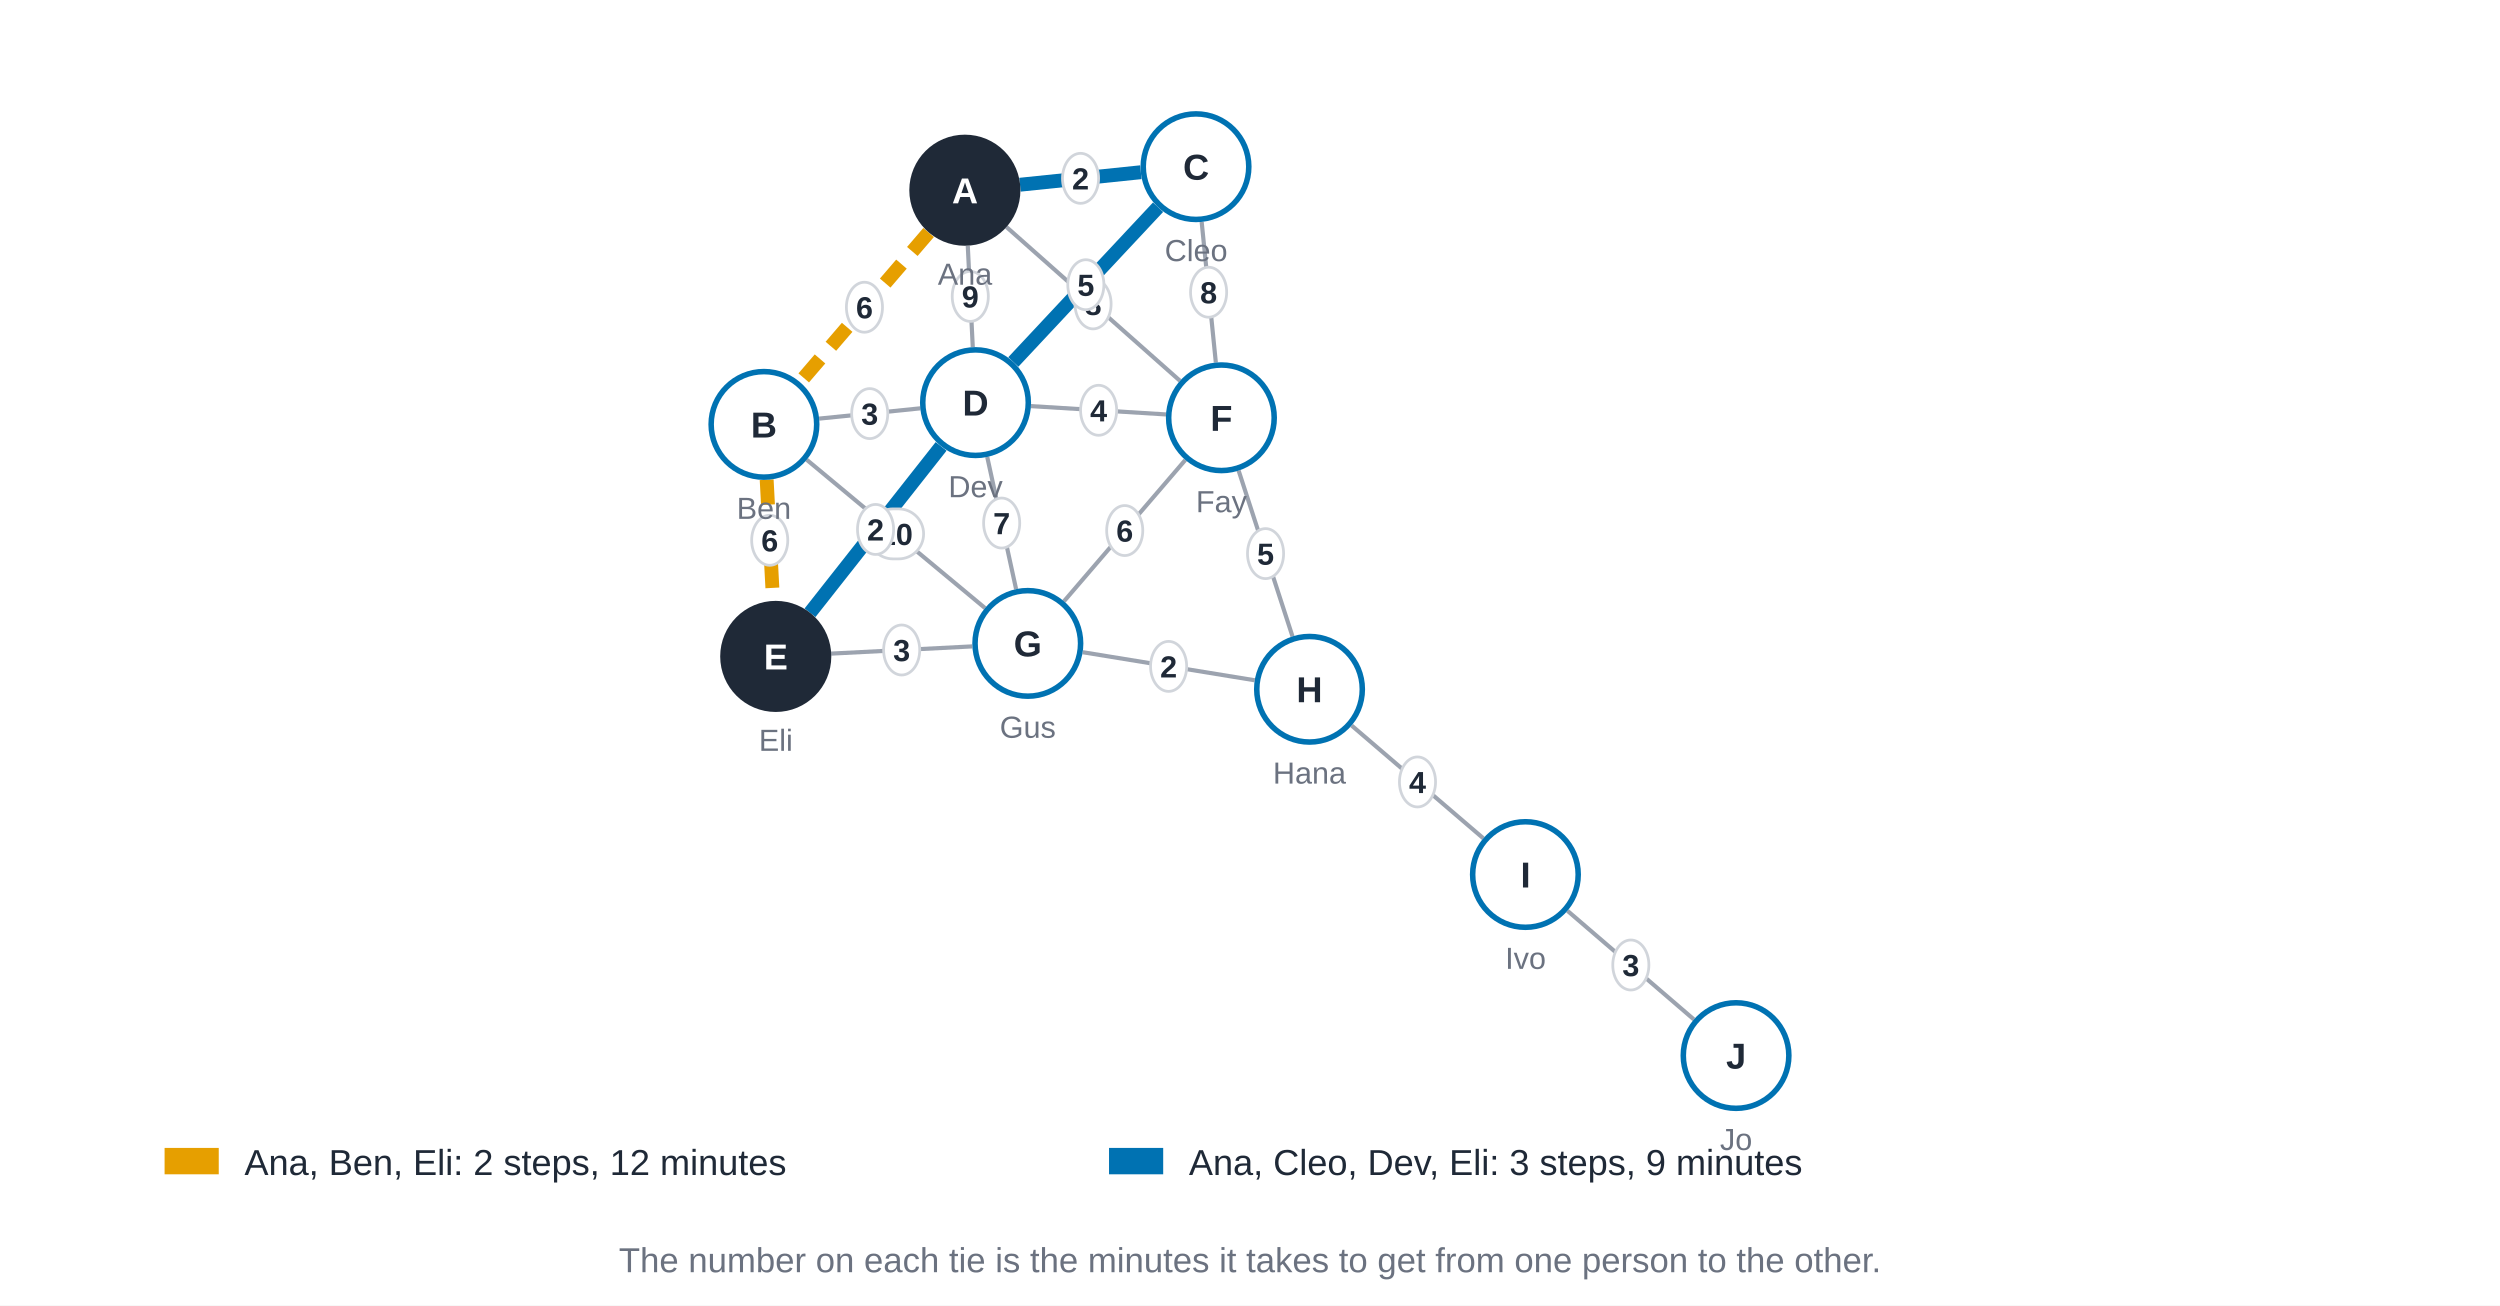
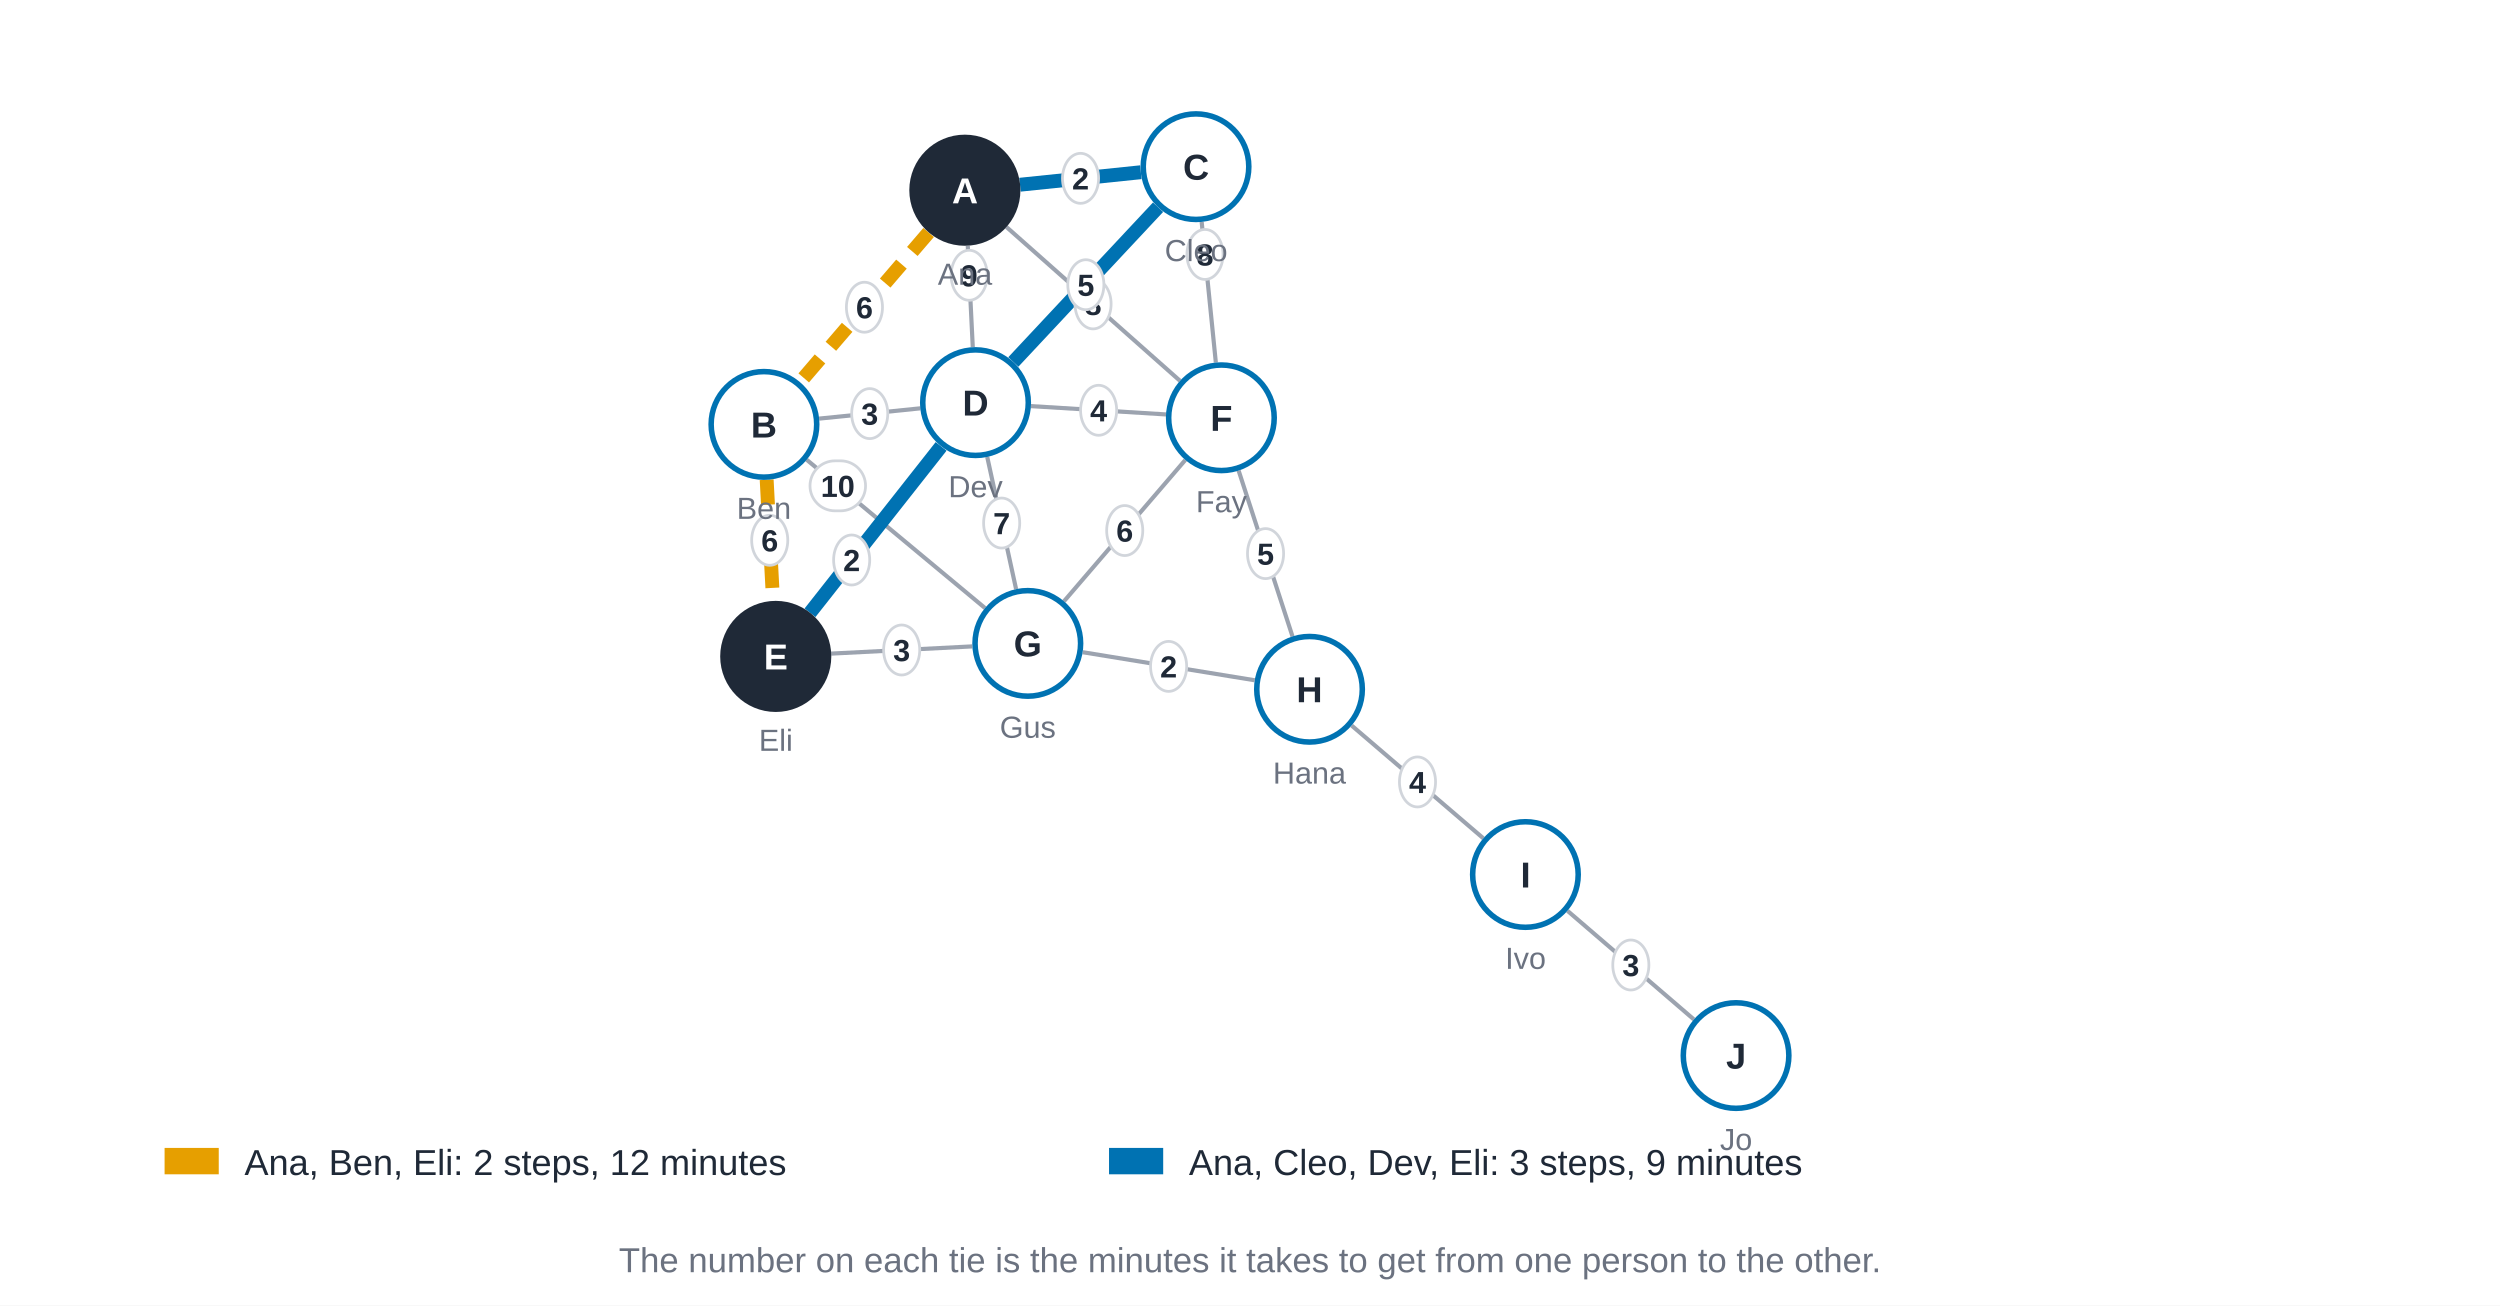
<svg xmlns="http://www.w3.org/2000/svg" viewBox="0 0 900 470" width="900" height="470" role="img" font-family="system-ui, &quot;Helvetica Neue&quot;, Arial, sans-serif">
  <defs />
  <rect width="900" height="470" fill="#ffffff" />
  <line x1="334.3" y1="83.7" x2="288.0" y2="137.6" stroke="#E69F00" stroke-width="5" stroke-dasharray="9 6" />
  <line x1="367.2" y1="66.5" x2="410.7" y2="62.0" stroke="#0072B2" stroke-width="5" />
  <line x1="348.4" y1="88.5" x2="350.2" y2="125.0" stroke="#9ca3af" stroke-width="1.5" />
  <line x1="362.3" y1="81.7" x2="424.8" y2="137.1" stroke="#9ca3af" stroke-width="1.5" />
  <line x1="294.9" y1="150.7" x2="331.3" y2="147.0" stroke="#9ca3af" stroke-width="1.5" />
  <line x1="276.0" y1="172.7" x2="278.3" y2="216.3" stroke="#E69F00" stroke-width="5" stroke-dasharray="9 6" />
  <line x1="290.4" y1="165.5" x2="354.6" y2="218.9" stroke="#9ca3af" stroke-width="1.5" />
  <line x1="416.9" y1="74.6" x2="364.8" y2="130.3" stroke="#0072B2" stroke-width="5" />
  <line x1="432.6" y1="79.9" x2="437.7" y2="130.5" stroke="#9ca3af" stroke-width="1.5" />
  <line x1="338.8" y1="160.7" x2="291.6" y2="220.6" stroke="#0072B2" stroke-width="5" />
  <line x1="371.1" y1="146.2" x2="419.8" y2="149.2" stroke="#9ca3af" stroke-width="1.5" />
  <line x1="355.4" y1="164.5" x2="365.8" y2="212.1" stroke="#9ca3af" stroke-width="1.5" />
  <line x1="299.2" y1="235.3" x2="350.0" y2="232.7" stroke="#9ca3af" stroke-width="1.5" />
  <line x1="426.7" y1="165.6" x2="383.0" y2="216.5" stroke="#9ca3af" stroke-width="1.5" />
  <line x1="445.9" y1="169.4" x2="465.3" y2="229.1" stroke="#9ca3af" stroke-width="1.5" />
  <line x1="389.8" y1="234.8" x2="451.7" y2="244.9" stroke="#9ca3af" stroke-width="1.5" />
  <line x1="486.6" y1="261.2" x2="534.0" y2="301.8" stroke="#9ca3af" stroke-width="1.5" />
  <line x1="564.3" y1="327.9" x2="609.8" y2="367.0" stroke="#9ca3af" stroke-width="1.5" />
  <circle cx="347.351" cy="68.478" r="19" fill="#1f2937" stroke="#1f2937" stroke-width="2" />
  <text x="347.4" y="73.2" font-size="13" text-anchor="middle" font-weight="600" fill="#ffffff">A</text>
  <circle cx="275.015" cy="152.774" r="19" fill="#ffffff" stroke="#0072B2" stroke-width="2" />
  <text x="275.0" y="157.5" font-size="13" text-anchor="middle" font-weight="600" fill="#1f2937">B</text>
  <circle cx="430.566" cy="60.0" r="19" fill="#ffffff" stroke="#0072B2" stroke-width="2" />
  <text x="430.6" y="64.7" font-size="13" text-anchor="middle" font-weight="600" fill="#1f2937">C</text>
  <circle cx="351.187" cy="144.954" r="19" fill="#ffffff" stroke="#0072B2" stroke-width="2" />
  <text x="351.2" y="149.6" font-size="13" text-anchor="middle" font-weight="600" fill="#1f2937">D</text>
  <circle cx="279.269" cy="236.311" r="19" fill="#1f2937" stroke="#1f2937" stroke-width="2" />
  <text x="279.3" y="241.0" font-size="13" text-anchor="middle" font-weight="600" fill="#ffffff">E</text>
  <circle cx="439.716" cy="150.404" r="19" fill="#ffffff" stroke="#0072B2" stroke-width="2" />
  <text x="439.7" y="155.1" font-size="13" text-anchor="middle" font-weight="600" fill="#1f2937">F</text>
  <circle cx="370.015" cy="231.629" r="19" fill="#ffffff" stroke="#0072B2" stroke-width="2" />
  <text x="370.0" y="236.3" font-size="13" text-anchor="middle" font-weight="600" fill="#1f2937">G</text>
  <circle cx="471.431" cy="248.137" r="19" fill="#ffffff" stroke="#0072B2" stroke-width="2" />
  <text x="471.4" y="252.8" font-size="13" text-anchor="middle" font-weight="600" fill="#1f2937">H</text>
  <circle cx="549.153" cy="314.827" r="19" fill="#ffffff" stroke="#0072B2" stroke-width="2" />
  <text x="549.2" y="319.5" font-size="13" text-anchor="middle" font-weight="600" fill="#1f2937">I</text>
  <circle cx="624.985" cy="380.0" r="19" fill="#ffffff" stroke="#0072B2" stroke-width="2" />
  <text x="625.0" y="384.7" font-size="13" text-anchor="middle" font-weight="600" fill="#1f2937">J</text>
  <rect x="304.7" y="101.6" width="13" height="18" rx="9" fill="#ffffff" stroke="#d1d5db" stroke-width="1" />
  <text x="311.2" y="114.6" font-size="11" text-anchor="middle" font-weight="600" fill="#1f2937">6</text>
  <rect x="382.5" y="55.2" width="13" height="18" rx="9" fill="#ffffff" stroke="#d1d5db" stroke-width="1" />
  <text x="389.0" y="68.2" font-size="11" text-anchor="middle" font-weight="600" fill="#1f2937">2</text>
-   <rect x="342.8" y="97.7" width="13" height="18" rx="9" fill="#ffffff" stroke="#d1d5db" stroke-width="1" />
-   <text x="349.3" y="110.7" font-size="11" text-anchor="middle" font-weight="600" fill="#1f2937">9</text>
+   <rect x="342.4" y="90.1" width="13" height="18" rx="9" fill="#ffffff" stroke="#d1d5db" stroke-width="1" />
+   <text x="348.9" y="103.1" font-size="11" text-anchor="middle" font-weight="600" fill="#1f2937">9</text>
  <rect x="387.0" y="100.4" width="13" height="18" rx="9" fill="#ffffff" stroke="#d1d5db" stroke-width="1" />
  <text x="393.5" y="113.4" font-size="11" text-anchor="middle" font-weight="600" fill="#1f2937">8</text>
  <rect x="306.6" y="139.9" width="13" height="18" rx="9" fill="#ffffff" stroke="#d1d5db" stroke-width="1" />
  <text x="313.1" y="152.9" font-size="11" text-anchor="middle" font-weight="600" fill="#1f2937">3</text>
  <rect x="270.6" y="185.5" width="13" height="18" rx="9" fill="#ffffff" stroke="#d1d5db" stroke-width="1" />
  <text x="277.1" y="198.5" font-size="11" text-anchor="middle" font-weight="600" fill="#1f2937">6</text>
-   <rect x="312.5" y="183.2" width="20" height="18" rx="9" fill="#ffffff" stroke="#d1d5db" stroke-width="1" />
-   <text x="322.5" y="196.2" font-size="11" text-anchor="middle" font-weight="600" fill="#1f2937">10</text>
+   <rect x="291.6" y="165.9" width="20" height="18" rx="9" fill="#ffffff" stroke="#d1d5db" stroke-width="1" />
+   <text x="301.6" y="178.9" font-size="11" text-anchor="middle" font-weight="600" fill="#1f2937">10</text>
  <rect x="384.4" y="93.5" width="13" height="18" rx="9" fill="#ffffff" stroke="#d1d5db" stroke-width="1" />
  <text x="390.9" y="106.5" font-size="11" text-anchor="middle" font-weight="600" fill="#1f2937">5</text>
-   <rect x="428.6" y="96.2" width="13" height="18" rx="9" fill="#ffffff" stroke="#d1d5db" stroke-width="1" />
-   <text x="435.1" y="109.2" font-size="11" text-anchor="middle" font-weight="600" fill="#1f2937">8</text>
-   <rect x="308.7" y="181.6" width="13" height="18" rx="9" fill="#ffffff" stroke="#d1d5db" stroke-width="1" />
-   <text x="315.2" y="194.6" font-size="11" text-anchor="middle" font-weight="600" fill="#1f2937">2</text>
+   <rect x="427.3" y="82.6" width="13" height="18" rx="9" fill="#ffffff" stroke="#d1d5db" stroke-width="1" />
+   <text x="433.8" y="95.6" font-size="11" text-anchor="middle" font-weight="600" fill="#1f2937">8</text>
+   <rect x="300.1" y="192.6" width="13" height="18" rx="9" fill="#ffffff" stroke="#d1d5db" stroke-width="1" />
+   <text x="306.6" y="205.6" font-size="11" text-anchor="middle" font-weight="600" fill="#1f2937">2</text>
  <rect x="389.0" y="138.7" width="13" height="18" rx="9" fill="#ffffff" stroke="#d1d5db" stroke-width="1" />
  <text x="395.5" y="151.7" font-size="11" text-anchor="middle" font-weight="600" fill="#1f2937">4</text>
  <rect x="354.1" y="179.3" width="13" height="18" rx="9" fill="#ffffff" stroke="#d1d5db" stroke-width="1" />
  <text x="360.6" y="192.3" font-size="11" text-anchor="middle" font-weight="600" fill="#1f2937">7</text>
  <rect x="318.1" y="225.0" width="13" height="18" rx="9" fill="#ffffff" stroke="#d1d5db" stroke-width="1" />
  <text x="324.6" y="238.0" font-size="11" text-anchor="middle" font-weight="600" fill="#1f2937">3</text>
  <rect x="398.4" y="182.0" width="13" height="18" rx="9" fill="#ffffff" stroke="#d1d5db" stroke-width="1" />
  <text x="404.9" y="195.0" font-size="11" text-anchor="middle" font-weight="600" fill="#1f2937">6</text>
  <rect x="449.1" y="190.3" width="13" height="18" rx="9" fill="#ffffff" stroke="#d1d5db" stroke-width="1" />
  <text x="455.6" y="203.3" font-size="11" text-anchor="middle" font-weight="600" fill="#1f2937">5</text>
  <rect x="414.2" y="230.9" width="13" height="18" rx="9" fill="#ffffff" stroke="#d1d5db" stroke-width="1" />
  <text x="420.7" y="243.9" font-size="11" text-anchor="middle" font-weight="600" fill="#1f2937">2</text>
  <rect x="503.8" y="272.5" width="13" height="18" rx="9" fill="#ffffff" stroke="#d1d5db" stroke-width="1" />
  <text x="510.3" y="285.5" font-size="11" text-anchor="middle" font-weight="600" fill="#1f2937">4</text>
  <rect x="580.6" y="338.4" width="13" height="18" rx="9" fill="#ffffff" stroke="#d1d5db" stroke-width="1" />
  <text x="587.1" y="351.4" font-size="11" text-anchor="middle" font-weight="600" fill="#1f2937">3</text>
  <text x="347.4" y="102.5" font-size="11" text-anchor="middle" font-weight="400" fill="#6b7280">Ana</text>
  <text x="275.0" y="186.8" font-size="11" text-anchor="middle" font-weight="400" fill="#6b7280">Ben</text>
  <text x="430.6" y="94.0" font-size="11" text-anchor="middle" font-weight="400" fill="#6b7280">Cleo</text>
  <text x="351.2" y="179.0" font-size="11" text-anchor="middle" font-weight="400" fill="#6b7280">Dev</text>
  <text x="279.3" y="270.3" font-size="11" text-anchor="middle" font-weight="400" fill="#6b7280">Eli</text>
  <text x="439.7" y="184.4" font-size="11" text-anchor="middle" font-weight="400" fill="#6b7280">Fay</text>
  <text x="370.0" y="265.6" font-size="11" text-anchor="middle" font-weight="400" fill="#6b7280">Gus</text>
  <text x="471.4" y="282.1" font-size="11" text-anchor="middle" font-weight="400" fill="#6b7280">Hana</text>
  <text x="549.2" y="348.8" font-size="11" text-anchor="middle" font-weight="400" fill="#6b7280">Ivo</text>
  <text x="625.0" y="414.0" font-size="11" text-anchor="middle" font-weight="400" fill="#6b7280">Jo</text>
  <rect x="60" y="414" width="18" height="8" rx="0" fill="#E69F00" stroke="#E69F00" stroke-width="1.5" />
  <text x="88.0" y="423.0" font-size="13" text-anchor="start" font-weight="400" fill="#1f2937">Ana, Ben, Eli: 2 steps, 12 minutes</text>
  <rect x="400" y="414" width="18" height="8" rx="0" fill="#0072B2" stroke="#0072B2" stroke-width="1.5" />
  <text x="428.0" y="423.0" font-size="13" text-anchor="start" font-weight="400" fill="#1f2937">Ana, Cleo, Dev, Eli: 3 steps, 9 minutes</text>
  <text x="450.0" y="458.0" font-size="12.5" text-anchor="middle" font-weight="400" fill="#6b7280">The number on each tie is the minutes it takes to get from one person to the other.</text>
</svg>
